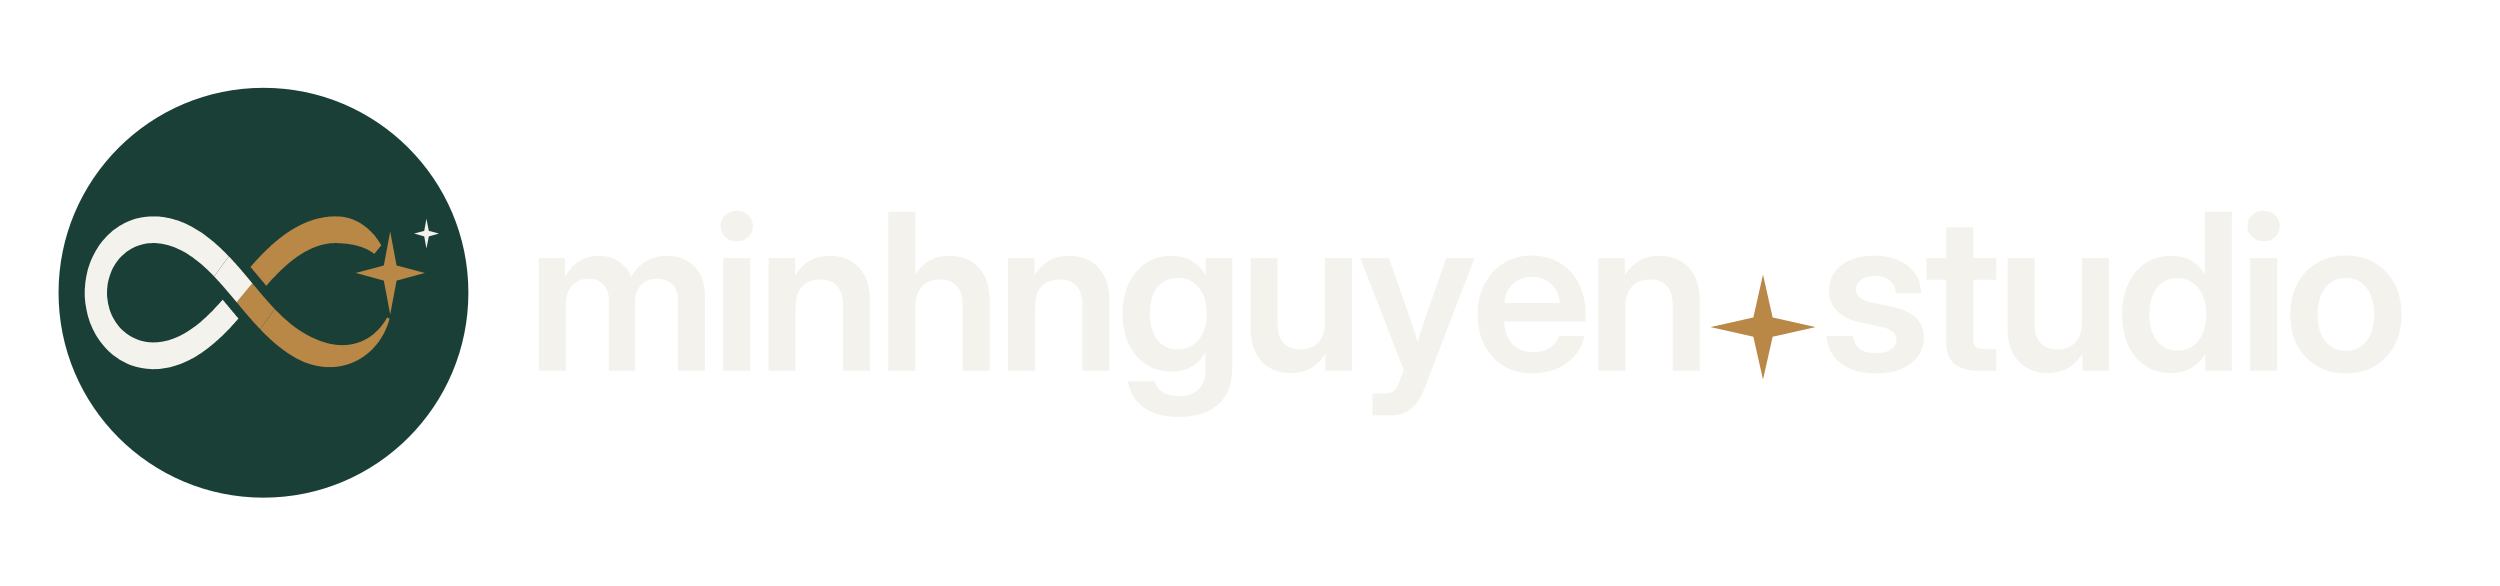
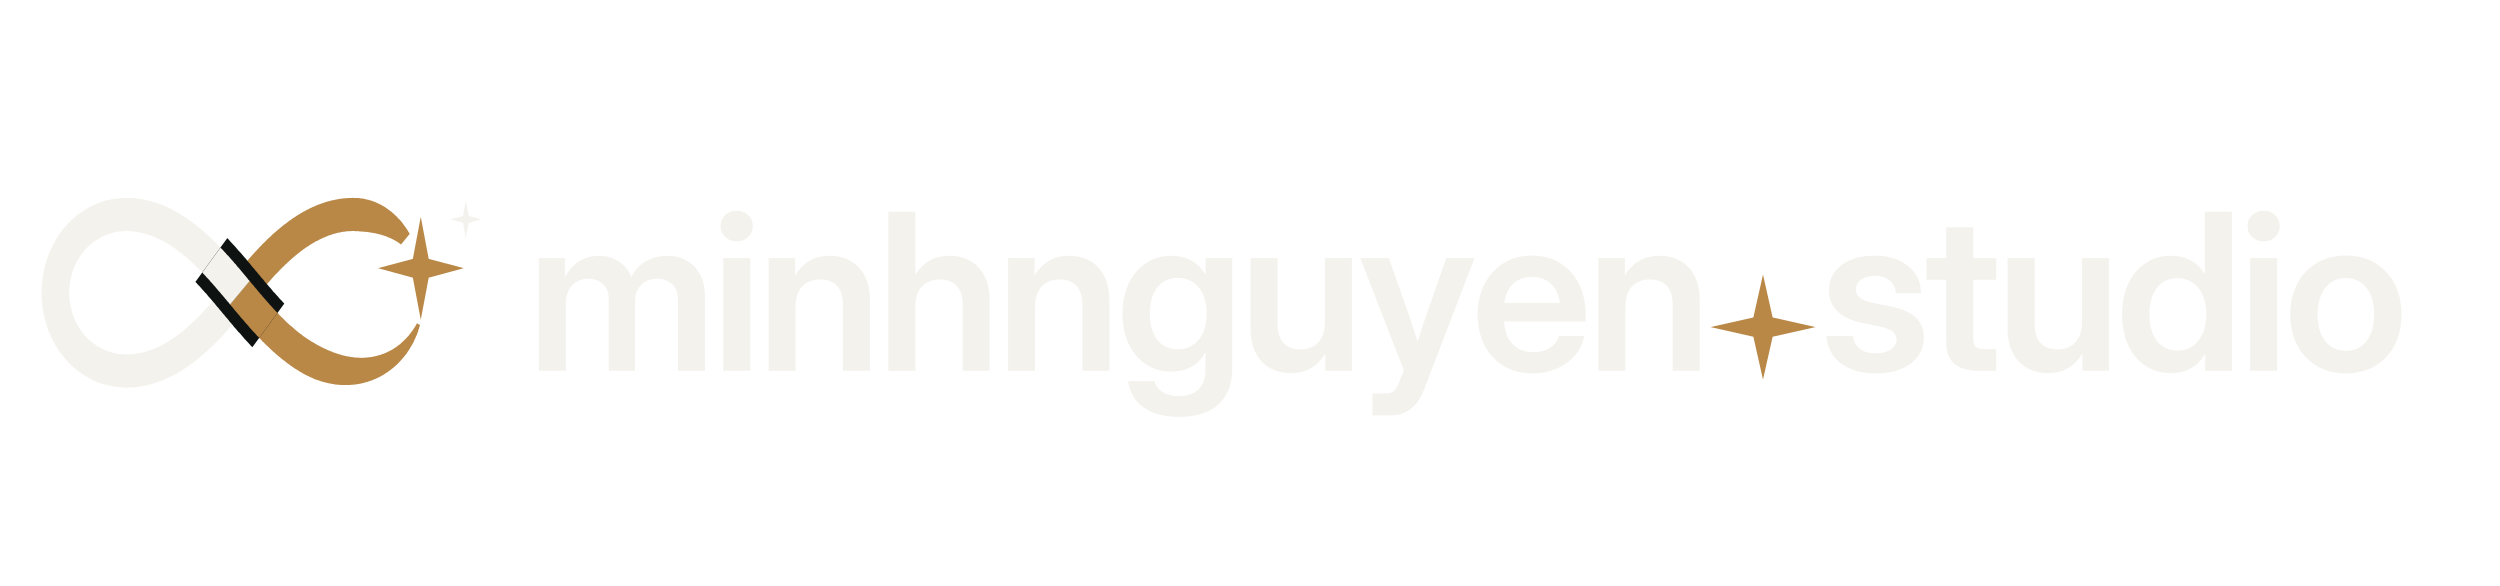
<svg xmlns="http://www.w3.org/2000/svg" viewBox="0 0 1281 300" width="1281" height="300">
  <g transform="translate(30 45) scale(0.2050781)">
-     <circle cx="512.0" cy="512.0" r="512.0" fill="#193f37" />
-     <g transform="translate(464.5 512.0) scale(371.20 445.44)">
+     <g transform="translate(453.0 512.0) scale(460.80 552.96)">
      <path d="M0.96,0.138 L0.957,0.144 L0.953,0.149 L0.949,0.155 L0.944,0.161 L0.94,0.166 L0.936,0.171 L0.931,0.176 L0.927,0.181 L0.922,0.186 L0.918,0.191 L0.913,0.196 L0.908,0.2 L0.903,0.205 L0.898,0.209 L0.893,0.213 L0.888,0.217 L0.883,0.221 L0.878,0.225 L0.873,0.229 L0.868,0.233 L0.862,0.236 L0.857,0.239 L0.852,0.243 L0.846,0.246 L0.841,0.249 L0.835,0.252 L0.83,0.255 L0.824,0.258 L0.818,0.26 L0.813,0.263 L0.807,0.265 L0.801,0.267 L0.796,0.27 L0.79,0.272 L0.784,0.274 L0.779,0.276 L0.773,0.277 L0.767,0.279 L0.762,0.281 L0.756,0.282 L0.75,0.283 L0.745,0.285 L0.739,0.286 L0.733,0.287 L0.727,0.288 L0.722,0.289 L0.716,0.29 L0.71,0.291 L0.705,0.291 L0.699,0.292 L0.693,0.292 L0.688,0.293 L0.682,0.293 L0.677,0.293 L0.671,0.294 L0.665,0.294 L0.66,0.294 L0.654,0.294 L0.649,0.294 L0.643,0.293 L0.638,0.293 L0.632,0.293 L0.627,0.293 L0.622,0.292 L0.616,0.292 L0.611,0.291 L0.606,0.291 L0.6,0.29 L0.595,0.289 L0.59,0.288 L0.584,0.288 L0.579,0.287 L0.574,0.286 L0.569,0.285 L0.564,0.284 L0.558,0.283 L0.553,0.282 L0.548,0.28 L0.543,0.279 L0.538,0.278 L0.533,0.277 L0.528,0.275 L0.523,0.274 L0.518,0.272 L0.513,0.271 L0.508,0.27 L0.503,0.268 L0.499,0.266 L0.494,0.265 L0.489,0.263 L0.484,0.261 L0.479,0.26 L0.474,0.258 L0.47,0.256 L0.465,0.254 L0.46,0.253 L0.456,0.251 L0.451,0.249 L0.446,0.247 L0.442,0.245 L0.437,0.243 L0.432,0.241 L0.428,0.239 L0.423,0.237 L0.419,0.235 L0.414,0.233 L0.41,0.231 L0.405,0.228 L0.401,0.226 L0.396,0.224 L0.392,0.222 L0.387,0.22 L0.383,0.217 L0.379,0.215 L0.374,0.213 L0.37,0.21 L0.365,0.208 L0.361,0.205 L0.357,0.203 L0.353,0.201 L0.348,0.198 L0.344,0.196 L0.34,0.193 L0.336,0.19 L0.332,0.188 L0.327,0.185 L0.323,0.182 L0.319,0.18 L0.315,0.177 L0.311,0.174 L0.307,0.172 L0.303,0.169 L0.299,0.166 L0.295,0.163 L0.291,0.16 L0.287,0.157 L0.283,0.154 L0.279,0.151 L0.275,0.149 L0.271,0.146 L0.267,0.143 L0.263,0.14 L0.259,0.137 L0.255,0.134 L0.251,0.131 L0.248,0.128 L0.244,0.125 L0.24,0.121 L0.236,0.118 L0.232,0.115 L0.229,0.112 L0.225,0.109 L0.221,0.106 L0.217,0.103 L0.214,0.1 L0.21,0.096 L0.206,0.093 L0.202,0.09 L0.199,0.087 L0.195,0.083 L0.191,0.08 L0.188,0.077 L0.184,0.074 L0.18,0.07 L0.177,0.067 L0.173,0.064 L0.17,0.06 L0.166,0.057 L0.162,0.054 L0.159,0.05 L0.155,0.047 L0.151,0.044 L0.148,0.04 L0.144,0.037 L0.141,0.033 L0.137,0.03 L0.134,0.027 L0.13,0.023 L0.127,0.02 L0.123,0.016 L0.119,0.013 L0.116,0.009 L0.112,0.006 L0.109,0.002 L0.105,-0.001 L0.102,-0.005 L0.098,-0.008 L0.095,-0.012 L0.091,-0.015 L0.087,-0.019 L0.084,-0.022 L0.081,-0.026 L0.077,-0.029 L0.073,-0.033 L0.07,-0.036 L0.066,-0.04 L0.063,-0.043 L0.059,-0.047 L0.056,-0.051 L0.052,-0.054 L-0.054,0.052 L-0.051,0.056 L-0.047,0.059 L-0.043,0.063 L-0.04,0.066 L-0.036,0.07 L-0.033,0.073 L-0.029,0.077 L-0.025,0.081 L-0.022,0.084 L-0.018,0.088 L-0.015,0.091 L-0.011,0.095 L-0.007,0.099 L-0.004,0.102 L0,0.106 L0.004,0.109 L0.007,0.113 L0.011,0.117 L0.015,0.12 L0.018,0.124 L0.022,0.128 L0.026,0.131 L0.03,0.135 L0.034,0.138 L0.037,0.142 L0.041,0.145 L0.045,0.149 L0.049,0.153 L0.052,0.156 L0.056,0.16 L0.06,0.164 L0.064,0.167 L0.068,0.171 L0.072,0.174 L0.076,0.178 L0.08,0.181 L0.084,0.185 L0.088,0.189 L0.092,0.192 L0.096,0.196 L0.1,0.199 L0.104,0.203 L0.108,0.206 L0.112,0.21 L0.116,0.213 L0.12,0.217 L0.124,0.221 L0.129,0.224 L0.133,0.228 L0.137,0.231 L0.141,0.235 L0.145,0.238 L0.15,0.241 L0.154,0.245 L0.159,0.248 L0.163,0.252 L0.167,0.255 L0.172,0.259 L0.176,0.262 L0.181,0.266 L0.185,0.269 L0.19,0.272 L0.194,0.276 L0.199,0.279 L0.203,0.282 L0.208,0.286 L0.213,0.289 L0.218,0.292 L0.222,0.295 L0.227,0.299 L0.232,0.302 L0.237,0.305 L0.242,0.308 L0.247,0.311 L0.252,0.315 L0.257,0.318 L0.262,0.321 L0.267,0.324 L0.272,0.327 L0.277,0.33 L0.282,0.333 L0.287,0.336 L0.292,0.339 L0.298,0.342 L0.303,0.345 L0.308,0.347 L0.314,0.35 L0.319,0.353 L0.325,0.356 L0.33,0.359 L0.336,0.361 L0.341,0.364 L0.347,0.367 L0.352,0.369 L0.358,0.372 L0.364,0.374 L0.37,0.376 L0.376,0.379 L0.381,0.381 L0.387,0.383 L0.393,0.385 L0.399,0.388 L0.405,0.39 L0.411,0.392 L0.418,0.394 L0.424,0.395 L0.43,0.397 L0.436,0.399 L0.443,0.401 L0.449,0.402 L0.455,0.404 L0.462,0.405 L0.468,0.406 L0.475,0.408 L0.481,0.409 L0.488,0.41 L0.494,0.411 L0.501,0.412 L0.508,0.413 L0.514,0.414 L0.521,0.415 L0.528,0.415 L0.534,0.416 L0.541,0.416 L0.548,0.417 L0.555,0.417 L0.562,0.417 L0.569,0.417 L0.576,0.417 L0.583,0.417 L0.59,0.417 L0.596,0.417 L0.603,0.416 L0.61,0.416 L0.617,0.415 L0.624,0.415 L0.631,0.414 L0.638,0.413 L0.645,0.412 L0.652,0.411 L0.659,0.41 L0.666,0.408 L0.673,0.407 L0.68,0.405 L0.687,0.404 L0.694,0.402 L0.701,0.4 L0.708,0.398 L0.715,0.396 L0.722,0.394 L0.729,0.391 L0.736,0.389 L0.743,0.386 L0.749,0.384 L0.756,0.381 L0.763,0.378 L0.769,0.375 L0.776,0.372 L0.783,0.368 L0.789,0.365 L0.796,0.361 L0.802,0.358 L0.808,0.354 L0.815,0.35 L0.821,0.346 L0.827,0.342 L0.833,0.338 L0.839,0.334 L0.845,0.329 L0.851,0.325 L0.857,0.32 L0.863,0.315 L0.868,0.31 L0.874,0.305 L0.879,0.3 L0.884,0.295 L0.89,0.29 L0.895,0.284 L0.9,0.279 L0.905,0.274 L0.909,0.268 L0.914,0.262 L0.919,0.256 L0.923,0.25 L0.927,0.244 L0.932,0.238 L0.936,0.232 L0.94,0.226 L0.944,0.219 L0.947,0.213 L0.951,0.206 L0.954,0.2 L0.958,0.193 L0.961,0.187 L0.964,0.18 L0.967,0.173 L0.969,0.166 L0.972,0.16 L0.974,0.153 L0.977,0.146Z" fill="#b98746" />
      <path d="M0.053,-0.053 L0.045,-0.061 L0.037,-0.069 L0.029,-0.077 L0.021,-0.085 L0.013,-0.092 L0.005,-0.101 L-0.003,-0.108 L-0.011,-0.116 L-0.019,-0.124 L-0.027,-0.132 L-0.035,-0.14 L-0.044,-0.148 L-0.052,-0.156 L-0.061,-0.164 L-0.069,-0.172 L-0.078,-0.18 L-0.087,-0.188 L-0.096,-0.196 L-0.104,-0.203 L-0.114,-0.211 L-0.123,-0.219 L-0.132,-0.227 L-0.141,-0.234 L-0.151,-0.242 L-0.16,-0.25 L-0.17,-0.257 L-0.18,-0.265 L-0.19,-0.272 L-0.2,-0.28 L-0.21,-0.287 L-0.221,-0.294 L-0.231,-0.301 L-0.242,-0.308 L-0.253,-0.315 L-0.264,-0.322 L-0.275,-0.329 L-0.286,-0.336 L-0.298,-0.342 L-0.31,-0.348 L-0.322,-0.354 L-0.334,-0.36 L-0.346,-0.366 L-0.358,-0.372 L-0.371,-0.377 L-0.384,-0.383 L-0.397,-0.388 L-0.41,-0.393 L-0.424,-0.397 L-0.438,-0.402 L-0.451,-0.406 L-0.466,-0.409 L-0.48,-0.413 L-0.494,-0.416 L-0.509,-0.419 L-0.524,-0.421 L-0.539,-0.424 L-0.554,-0.425 L-0.569,-0.427 L-0.585,-0.428 L-0.6,-0.428 L-0.616,-0.428 L-0.632,-0.428 L-0.648,-0.427 L-0.664,-0.426 L-0.68,-0.424 L-0.696,-0.422 L-0.712,-0.419 L-0.729,-0.416 L-0.745,-0.412 L-0.761,-0.407 L-0.777,-0.402 L-0.793,-0.396 L-0.809,-0.39 L-0.825,-0.382 L-0.841,-0.375 L-0.856,-0.366 L-0.872,-0.357 L-0.887,-0.348 L-0.901,-0.337 L-0.916,-0.326 L-0.929,-0.315 L-0.943,-0.302 L-0.956,-0.29 L-0.969,-0.276 L-0.981,-0.262 L-0.992,-0.247 L-1.003,-0.232 L-1.013,-0.216 L-1.023,-0.2 L-1.032,-0.183 L-1.04,-0.166 L-1.047,-0.149 L-1.054,-0.131 L-1.059,-0.113 L-1.064,-0.094 L-1.068,-0.075 L-1.071,-0.056 L-1.073,-0.037 L-1.075,-0.018 L-1.075,0.001 L-1.075,0.021 L-1.073,0.04 L-1.071,0.059 L-1.067,0.078 L-1.063,0.097 L-1.058,0.115 L-1.053,0.133 L-1.046,0.151 L-1.039,0.169 L-1.03,0.186 L-1.022,0.202 L-1.012,0.218 L-1.002,0.234 L-0.991,0.249 L-0.979,0.264 L-0.967,0.278 L-0.954,0.291 L-0.941,0.304 L-0.928,0.316 L-0.914,0.328 L-0.899,0.339 L-0.885,0.349 L-0.87,0.358 L-0.854,0.367 L-0.839,0.376 L-0.823,0.383 L-0.807,0.39 L-0.791,0.397 L-0.775,0.403 L-0.759,0.408 L-0.743,0.412 L-0.727,0.416 L-0.71,0.419 L-0.694,0.422 L-0.678,0.424 L-0.662,0.426 L-0.646,0.427 L-0.63,0.428 L-0.614,0.429 L-0.598,0.428 L-0.583,0.428 L-0.567,0.427 L-0.552,0.425 L-0.537,0.423 L-0.522,0.421 L-0.507,0.419 L-0.492,0.416 L-0.478,0.412 L-0.464,0.409 L-0.45,0.405 L-0.436,0.401 L-0.422,0.397 L-0.409,0.392 L-0.396,0.387 L-0.382,0.382 L-0.37,0.377 L-0.357,0.371 L-0.344,0.366 L-0.332,0.36 L-0.32,0.354 L-0.308,0.347 L-0.296,0.341 L-0.285,0.335 L-0.274,0.328 L-0.262,0.321 L-0.251,0.314 L-0.24,0.307 L-0.23,0.3 L-0.219,0.293 L-0.209,0.286 L-0.199,0.279 L-0.189,0.271 L-0.178,0.264 L-0.169,0.256 L-0.159,0.249 L-0.149,0.241 L-0.14,0.234 L-0.131,0.226 L-0.121,0.218 L-0.112,0.21 L-0.103,0.203 L-0.094,0.195 L-0.086,0.187 L-0.077,0.179 L-0.068,0.171 L-0.06,0.163 L-0.051,0.155 L-0.043,0.147 L-0.034,0.139 L-0.026,0.131 L-0.018,0.123 L-0.01,0.115 L-0.002,0.107 L0.006,0.1 L0.014,0.091 L0.022,0.084 L0.03,0.076 L0.038,0.068 L0.046,0.06 L0.054,0.052 L-0.052,-0.054 L-0.06,-0.046 L-0.068,-0.038 L-0.075,-0.03 L-0.083,-0.023 L-0.091,-0.015 L-0.099,-0.007 L-0.107,0 L-0.115,0.008 L-0.122,0.016 L-0.13,0.023 L-0.138,0.031 L-0.146,0.038 L-0.154,0.046 L-0.162,0.053 L-0.17,0.061 L-0.178,0.068 L-0.186,0.075 L-0.194,0.082 L-0.202,0.089 L-0.21,0.097 L-0.218,0.104 L-0.227,0.111 L-0.235,0.117 L-0.243,0.124 L-0.252,0.131 L-0.26,0.138 L-0.269,0.144 L-0.278,0.151 L-0.286,0.157 L-0.295,0.164 L-0.304,0.17 L-0.313,0.176 L-0.322,0.182 L-0.331,0.188 L-0.341,0.193 L-0.35,0.199 L-0.359,0.204 L-0.369,0.21 L-0.379,0.215 L-0.388,0.22 L-0.398,0.225 L-0.408,0.23 L-0.418,0.234 L-0.428,0.239 L-0.438,0.243 L-0.449,0.247 L-0.459,0.251 L-0.469,0.254 L-0.48,0.258 L-0.491,0.261 L-0.502,0.264 L-0.512,0.267 L-0.523,0.269 L-0.534,0.271 L-0.545,0.273 L-0.557,0.275 L-0.568,0.276 L-0.579,0.277 L-0.591,0.278 L-0.602,0.278 L-0.614,0.279 L-0.625,0.278 L-0.636,0.278 L-0.648,0.277 L-0.659,0.276 L-0.671,0.274 L-0.682,0.272 L-0.694,0.27 L-0.705,0.267 L-0.716,0.264 L-0.727,0.26 L-0.738,0.256 L-0.749,0.252 L-0.76,0.247 L-0.771,0.242 L-0.781,0.236 L-0.791,0.231 L-0.801,0.224 L-0.811,0.217 L-0.821,0.21 L-0.83,0.203 L-0.839,0.195 L-0.848,0.186 L-0.856,0.177 L-0.864,0.168 L-0.871,0.159 L-0.878,0.149 L-0.885,0.139 L-0.891,0.129 L-0.897,0.118 L-0.902,0.107 L-0.907,0.096 L-0.911,0.084 L-0.914,0.073 L-0.918,0.061 L-0.92,0.049 L-0.922,0.037 L-0.924,0.025 L-0.925,0.013 L-0.925,0.001 L-0.925,-0.011 L-0.924,-0.024 L-0.922,-0.036 L-0.921,-0.048 L-0.918,-0.06 L-0.915,-0.071 L-0.911,-0.083 L-0.907,-0.094 L-0.902,-0.106 L-0.897,-0.117 L-0.892,-0.127 L-0.886,-0.138 L-0.879,-0.148 L-0.872,-0.158 L-0.865,-0.167 L-0.857,-0.176 L-0.849,-0.185 L-0.84,-0.194 L-0.831,-0.202 L-0.822,-0.209 L-0.812,-0.216 L-0.803,-0.223 L-0.793,-0.23 L-0.782,-0.236 L-0.772,-0.241 L-0.761,-0.247 L-0.751,-0.251 L-0.74,-0.256 L-0.729,-0.26 L-0.718,-0.263 L-0.706,-0.267 L-0.695,-0.269 L-0.684,-0.272 L-0.672,-0.274 L-0.661,-0.276 L-0.649,-0.277 L-0.638,-0.278 L-0.626,-0.278 L-0.615,-0.279 L-0.604,-0.279 L-0.592,-0.278 L-0.581,-0.277 L-0.569,-0.276 L-0.558,-0.275 L-0.547,-0.273 L-0.536,-0.271 L-0.525,-0.269 L-0.514,-0.267 L-0.503,-0.264 L-0.492,-0.261 L-0.481,-0.258 L-0.471,-0.255 L-0.46,-0.251 L-0.45,-0.247 L-0.44,-0.243 L-0.429,-0.239 L-0.419,-0.235 L-0.409,-0.23 L-0.399,-0.226 L-0.39,-0.221 L-0.38,-0.216 L-0.37,-0.21 L-0.361,-0.205 L-0.351,-0.2 L-0.342,-0.194 L-0.333,-0.188 L-0.323,-0.182 L-0.314,-0.176 L-0.305,-0.17 L-0.296,-0.164 L-0.287,-0.158 L-0.279,-0.152 L-0.27,-0.145 L-0.262,-0.139 L-0.253,-0.132 L-0.244,-0.125 L-0.236,-0.118 L-0.228,-0.112 L-0.22,-0.105 L-0.211,-0.098 L-0.203,-0.09 L-0.195,-0.083 L-0.187,-0.076 L-0.179,-0.069 L-0.171,-0.061 L-0.163,-0.054 L-0.155,-0.047 L-0.147,-0.039 L-0.139,-0.032 L-0.131,-0.024 L-0.123,-0.017 L-0.116,-0.009 L-0.108,-0.001 L-0.1,0.006 L-0.092,0.014 L-0.084,0.022 L-0.076,0.03 L-0.069,0.037 L-0.061,0.045 L-0.053,0.053Z" fill="#f4f2ed" />
      <path d="M0.053,0.053 L0.056,0.05 L0.059,0.047 L0.063,0.043 L0.066,0.04 L0.069,0.037 L0.072,0.034 L0.076,0.03 L0.079,0.027 L0.082,0.024 L0.085,0.021 L0.089,0.018 L0.092,0.014 L0.095,0.011 L0.098,0.008 L0.102,0.005 L0.105,0.002 L0.108,-0.002 L0.111,-0.005 L0.114,-0.008 L0.118,-0.011 L0.121,-0.014 L0.124,-0.017 L0.127,-0.02 L0.131,-0.024 L0.134,-0.027 L0.137,-0.03 L0.14,-0.033 L0.143,-0.036 L0.147,-0.039 L0.15,-0.042 L0.153,-0.045 L0.157,-0.048 L0.16,-0.051 L0.163,-0.054 L0.166,-0.058 L0.17,-0.06 L0.173,-0.064 L0.176,-0.067 L0.18,-0.07 L0.183,-0.073 L0.186,-0.076 L0.19,-0.079 L0.193,-0.082 L0.196,-0.085 L0.2,-0.087 L0.203,-0.09 L0.206,-0.093 L0.21,-0.096 L0.213,-0.099 L0.216,-0.102 L0.22,-0.105 L0.223,-0.108 L0.227,-0.111 L0.23,-0.114 L0.234,-0.116 L0.237,-0.119 L0.241,-0.122 L0.244,-0.125 L0.247,-0.128 L0.251,-0.13 L0.255,-0.133 L0.258,-0.136 L0.262,-0.139 L0.265,-0.141 L0.269,-0.144 L0.272,-0.147 L0.276,-0.149 L0.279,-0.152 L0.283,-0.155 L0.287,-0.157 L0.29,-0.16 L0.294,-0.163 L0.298,-0.165 L0.301,-0.168 L0.305,-0.17 L0.309,-0.173 L0.312,-0.175 L0.316,-0.178 L0.32,-0.18 L0.324,-0.183 L0.327,-0.185 L0.331,-0.188 L0.335,-0.19 L0.339,-0.192 L0.343,-0.195 L0.346,-0.197 L0.35,-0.199 L0.354,-0.202 L0.358,-0.204 L0.362,-0.206 L0.366,-0.208 L0.37,-0.21 L0.374,-0.212 L0.378,-0.215 L0.382,-0.217 L0.386,-0.219 L0.39,-0.221 L0.394,-0.223 L0.398,-0.225 L0.402,-0.227 L0.406,-0.229 L0.41,-0.231 L0.414,-0.233 L0.419,-0.234 L0.423,-0.236 L0.427,-0.238 L0.431,-0.24 L0.435,-0.242 L0.44,-0.243 L0.444,-0.245 L0.448,-0.247 L0.452,-0.248 L0.457,-0.25 L0.461,-0.251 L0.465,-0.253 L0.47,-0.254 L0.474,-0.256 L0.478,-0.257 L0.483,-0.259 L0.487,-0.26 L0.492,-0.261 L0.496,-0.262 L0.501,-0.264 L0.505,-0.265 L0.509,-0.266 L0.514,-0.267 L0.518,-0.268 L0.523,-0.269 L0.528,-0.27 L0.532,-0.271 L0.537,-0.272 L0.541,-0.272 L0.546,-0.273 L0.55,-0.274 L0.555,-0.275 L0.56,-0.275 L0.564,-0.276 L0.569,-0.276 L0.574,-0.277 L0.578,-0.277 L0.583,-0.278 L0.588,-0.278 L0.593,-0.278 L0.597,-0.278 L0.602,-0.278 L0.607,-0.279 L0.611,-0.279 L0.616,-0.279 L0.621,-0.279 L0.625,-0.278 L0.63,-0.278 L0.635,-0.278 L0.64,-0.278 L0.644,-0.278 L0.649,-0.277 L0.654,-0.277 L0.659,-0.277 L0.664,-0.276 L0.668,-0.276 L0.673,-0.276 L0.678,-0.275 L0.683,-0.275 L0.688,-0.275 L0.693,-0.274 L0.697,-0.274 L0.702,-0.273 L0.707,-0.272 L0.712,-0.272 L0.717,-0.271 L0.722,-0.27 L0.727,-0.27 L0.732,-0.269 L0.737,-0.268 L0.742,-0.267 L0.747,-0.266 L0.752,-0.265 L0.757,-0.264 L0.762,-0.263 L0.767,-0.262 L0.772,-0.26 L0.777,-0.259 L0.782,-0.258 L0.787,-0.256 L0.793,-0.255 L0.798,-0.253 L0.803,-0.251 L0.808,-0.249 L0.813,-0.248 L0.818,-0.246 L0.823,-0.244 L0.829,-0.242 L0.834,-0.239 L0.839,-0.237 L0.844,-0.235 L0.849,-0.232 L0.854,-0.23 L0.859,-0.227 L0.864,-0.224 L0.869,-0.221 L0.874,-0.218 L0.921,-0.266 L0.917,-0.272 L0.913,-0.277 L0.909,-0.283 L0.905,-0.288 L0.9,-0.294 L0.896,-0.299 L0.891,-0.304 L0.886,-0.31 L0.882,-0.315 L0.877,-0.32 L0.872,-0.325 L0.867,-0.33 L0.861,-0.334 L0.856,-0.339 L0.851,-0.344 L0.845,-0.348 L0.84,-0.352 L0.834,-0.357 L0.828,-0.361 L0.823,-0.365 L0.817,-0.369 L0.811,-0.372 L0.805,-0.376 L0.799,-0.38 L0.793,-0.383 L0.787,-0.387 L0.781,-0.39 L0.774,-0.393 L0.768,-0.396 L0.762,-0.399 L0.755,-0.401 L0.749,-0.404 L0.743,-0.406 L0.736,-0.409 L0.73,-0.411 L0.723,-0.413 L0.716,-0.415 L0.71,-0.417 L0.703,-0.418 L0.697,-0.42 L0.69,-0.421 L0.683,-0.422 L0.677,-0.424 L0.67,-0.425 L0.664,-0.426 L0.657,-0.426 L0.65,-0.427 L0.644,-0.428 L0.637,-0.428 L0.631,-0.428 L0.624,-0.428 L0.618,-0.428 L0.611,-0.429 L0.604,-0.428 L0.598,-0.428 L0.592,-0.428 L0.585,-0.428 L0.579,-0.427 L0.572,-0.427 L0.566,-0.427 L0.56,-0.426 L0.553,-0.425 L0.547,-0.425 L0.541,-0.424 L0.535,-0.423 L0.528,-0.422 L0.522,-0.421 L0.516,-0.42 L0.51,-0.419 L0.504,-0.418 L0.498,-0.417 L0.492,-0.416 L0.486,-0.414 L0.48,-0.413 L0.474,-0.412 L0.468,-0.41 L0.462,-0.409 L0.457,-0.407 L0.451,-0.405 L0.445,-0.404 L0.439,-0.402 L0.434,-0.4 L0.428,-0.399 L0.422,-0.397 L0.417,-0.395 L0.411,-0.393 L0.406,-0.391 L0.4,-0.389 L0.395,-0.387 L0.39,-0.385 L0.384,-0.383 L0.379,-0.381 L0.373,-0.378 L0.368,-0.376 L0.363,-0.374 L0.358,-0.372 L0.352,-0.369 L0.347,-0.367 L0.342,-0.365 L0.337,-0.362 L0.332,-0.36 L0.327,-0.357 L0.322,-0.355 L0.317,-0.352 L0.312,-0.35 L0.307,-0.347 L0.302,-0.344 L0.298,-0.342 L0.293,-0.339 L0.288,-0.337 L0.283,-0.334 L0.279,-0.331 L0.274,-0.328 L0.269,-0.326 L0.265,-0.323 L0.26,-0.32 L0.256,-0.317 L0.251,-0.314 L0.247,-0.311 L0.242,-0.309 L0.238,-0.306 L0.233,-0.303 L0.229,-0.3 L0.225,-0.297 L0.22,-0.294 L0.216,-0.291 L0.212,-0.288 L0.207,-0.285 L0.203,-0.282 L0.199,-0.279 L0.195,-0.276 L0.191,-0.273 L0.186,-0.27 L0.182,-0.267 L0.178,-0.264 L0.174,-0.261 L0.17,-0.257 L0.166,-0.254 L0.162,-0.251 L0.158,-0.248 L0.154,-0.245 L0.15,-0.242 L0.146,-0.239 L0.142,-0.235 L0.138,-0.232 L0.135,-0.229 L0.131,-0.226 L0.127,-0.223 L0.123,-0.22 L0.119,-0.216 L0.116,-0.213 L0.112,-0.21 L0.108,-0.207 L0.104,-0.203 L0.101,-0.2 L0.097,-0.197 L0.093,-0.194 L0.09,-0.19 L0.086,-0.187 L0.082,-0.184 L0.079,-0.181 L0.075,-0.177 L0.072,-0.174 L0.068,-0.171 L0.065,-0.168 L0.061,-0.164 L0.058,-0.161 L0.054,-0.158 L0.051,-0.154 L0.047,-0.151 L0.044,-0.148 L0.04,-0.145 L0.037,-0.141 L0.033,-0.138 L0.03,-0.135 L0.026,-0.132 L0.023,-0.128 L0.02,-0.125 L0.016,-0.122 L0.013,-0.118 L0.009,-0.115 L0.006,-0.112 L0.003,-0.109 L-0.001,-0.105 L-0.004,-0.102 L-0.007,-0.099 L-0.011,-0.095 L-0.014,-0.092 L-0.017,-0.089 L-0.02,-0.086 L-0.024,-0.082 L-0.027,-0.079 L-0.03,-0.076 L-0.034,-0.073 L-0.037,-0.069 L-0.04,-0.066 L-0.043,-0.063 L-0.046,-0.059 L-0.05,-0.056 L-0.053,-0.053Z" fill="#b98746" />
-       <path d="M0.241,0.049 L0.233,0.042 L0.226,0.035 L0.218,0.029 L0.211,0.022 L0.204,0.015 L0.196,0.008 L0.189,0.001 L0.181,-0.005 L0.174,-0.013 L0.167,-0.02 L0.159,-0.027 L0.152,-0.034 L0.145,-0.041 L0.137,-0.048 L0.13,-0.056 L0.123,-0.063 L0.115,-0.07 L0.108,-0.078 L0.1,-0.085 L0.093,-0.093 L0.085,-0.1 L0.078,-0.108 L0.07,-0.115 L0.062,-0.123 L0.055,-0.131 L0.047,-0.138 L0.039,-0.146 L0.032,-0.154 L0.024,-0.161 L0.016,-0.169 L0.008,-0.177 L-0.001,-0.185 L-0.009,-0.192 L-0.017,-0.2 L-0.025,-0.208 L-0.034,-0.216 L-0.042,-0.223 L-0.051,-0.231 L-0.059,-0.239 L-0.068,-0.247 L-0.241,-0.049 L-0.233,-0.042 L-0.226,-0.035 L-0.218,-0.029 L-0.211,-0.022 L-0.204,-0.015 L-0.196,-0.008 L-0.189,-0.001 L-0.181,0.005 L-0.174,0.013 L-0.167,0.02 L-0.159,0.027 L-0.152,0.034 L-0.145,0.041 L-0.137,0.048 L-0.13,0.056 L-0.123,0.063 L-0.115,0.07 L-0.108,0.078 L-0.1,0.085 L-0.093,0.093 L-0.085,0.1 L-0.078,0.108 L-0.07,0.115 L-0.062,0.123 L-0.055,0.131 L-0.047,0.138 L-0.039,0.146 L-0.032,0.154 L-0.024,0.161 L-0.016,0.169 L-0.008,0.177 L0.001,0.184 L0.009,0.192 L0.017,0.2 L0.025,0.208 L0.034,0.216 L0.042,0.223 L0.051,0.231 L0.059,0.239 L0.068,0.246Z" fill="#193f37" />
+       <path d="M0.241,0.049 L0.233,0.042 L0.226,0.035 L0.218,0.029 L0.211,0.022 L0.204,0.015 L0.196,0.008 L0.189,0.001 L0.181,-0.005 L0.174,-0.013 L0.167,-0.02 L0.159,-0.027 L0.152,-0.034 L0.145,-0.041 L0.137,-0.048 L0.13,-0.056 L0.123,-0.063 L0.115,-0.07 L0.108,-0.078 L0.1,-0.085 L0.093,-0.093 L0.085,-0.1 L0.078,-0.108 L0.07,-0.115 L0.062,-0.123 L0.055,-0.131 L0.047,-0.138 L0.039,-0.146 L0.032,-0.154 L0.024,-0.161 L0.016,-0.169 L0.008,-0.177 L-0.001,-0.185 L-0.009,-0.192 L-0.017,-0.2 L-0.025,-0.208 L-0.034,-0.216 L-0.042,-0.223 L-0.051,-0.231 L-0.059,-0.239 L-0.068,-0.247 L-0.241,-0.049 L-0.233,-0.042 L-0.226,-0.035 L-0.218,-0.029 L-0.211,-0.022 L-0.204,-0.015 L-0.196,-0.008 L-0.189,-0.001 L-0.181,0.005 L-0.174,0.013 L-0.167,0.02 L-0.159,0.027 L-0.152,0.034 L-0.145,0.041 L-0.137,0.048 L-0.13,0.056 L-0.123,0.063 L-0.115,0.07 L-0.108,0.078 L-0.1,0.085 L-0.093,0.093 L-0.085,0.1 L-0.078,0.108 L-0.07,0.115 L-0.062,0.123 L-0.055,0.131 L-0.047,0.138 L-0.039,0.146 L-0.032,0.154 L-0.024,0.161 L-0.016,0.169 L-0.008,0.177 L0.001,0.184 L0.009,0.192 L0.017,0.2 L0.025,0.208 L0.034,0.216 L0.042,0.223 L0.051,0.231 L0.059,0.239 L0.068,0.246Z" fill="#0e1312" />
      <path d="M0.204,0.091 L0.2,0.088 L0.196,0.084 L0.192,0.081 L0.188,0.077 L0.184,0.074 L0.18,0.07 L0.177,0.067 L0.173,0.063 L0.169,0.06 L0.165,0.056 L0.161,0.053 L0.158,0.049 L0.154,0.046 L0.15,0.042 L0.146,0.038 L0.142,0.035 L0.139,0.031 L0.135,0.028 L0.131,0.024 L0.127,0.02 L0.123,0.017 L0.12,0.013 L0.116,0.009 L0.112,0.006 L0.108,0.002 L0.105,-0.002 L0.101,-0.005 L0.097,-0.009 L0.093,-0.013 L0.09,-0.017 L0.086,-0.02 L0.082,-0.024 L0.078,-0.028 L0.075,-0.032 L0.071,-0.035 L0.067,-0.039 L0.063,-0.043 L0.06,-0.046 L0.056,-0.05 L0.052,-0.054 L-0.054,0.052 L-0.05,0.056 L-0.046,0.06 L-0.043,0.063 L-0.039,0.067 L-0.035,0.071 L-0.031,0.075 L-0.028,0.079 L-0.024,0.082 L-0.02,0.086 L-0.016,0.09 L-0.012,0.094 L-0.008,0.098 L-0.004,0.101 L-0.001,0.105 L0.003,0.109 L0.007,0.113 L0.011,0.117 L0.015,0.12 L0.019,0.124 L0.023,0.128 L0.027,0.132 L0.031,0.136 L0.035,0.14 L0.039,0.143 L0.043,0.147 L0.047,0.151 L0.051,0.155 L0.055,0.159 L0.059,0.163 L0.063,0.166 L0.067,0.17 L0.071,0.174 L0.076,0.178 L0.08,0.181 L0.084,0.185 L0.088,0.189 L0.092,0.193 L0.097,0.197 L0.101,0.2 L0.105,0.204Z" fill="#b98746" />
      <path d="M0.053,-0.053 L0.049,-0.057 L0.045,-0.06 L0.042,-0.064 L0.038,-0.068 L0.034,-0.072 L0.03,-0.076 L0.027,-0.079 L0.023,-0.083 L0.019,-0.087 L0.015,-0.091 L0.011,-0.095 L0.008,-0.098 L0.004,-0.102 L-0,-0.106 L-0.004,-0.11 L-0.008,-0.114 L-0.012,-0.117 L-0.016,-0.121 L-0.019,-0.125 L-0.023,-0.129 L-0.027,-0.132 L-0.031,-0.136 L-0.035,-0.14 L-0.039,-0.144 L-0.043,-0.148 L-0.047,-0.151 L-0.051,-0.155 L-0.055,-0.159 L-0.059,-0.163 L-0.063,-0.167 L-0.068,-0.17 L-0.072,-0.174 L-0.076,-0.178 L-0.08,-0.182 L-0.084,-0.185 L-0.088,-0.189 L-0.092,-0.193 L-0.097,-0.197 L-0.101,-0.2 L-0.105,-0.204 L-0.204,-0.091 L-0.2,-0.088 L-0.196,-0.084 L-0.192,-0.081 L-0.188,-0.077 L-0.184,-0.074 L-0.181,-0.07 L-0.177,-0.067 L-0.173,-0.064 L-0.169,-0.06 L-0.165,-0.057 L-0.162,-0.053 L-0.158,-0.049 L-0.154,-0.046 L-0.15,-0.042 L-0.146,-0.039 L-0.143,-0.035 L-0.139,-0.032 L-0.135,-0.028 L-0.131,-0.024 L-0.128,-0.021 L-0.124,-0.017 L-0.12,-0.013 L-0.117,-0.01 L-0.113,-0.006 L-0.109,-0.003 L-0.105,0.001 L-0.102,0.005 L-0.098,0.008 L-0.094,0.012 L-0.09,0.016 L-0.087,0.019 L-0.083,0.023 L-0.079,0.027 L-0.075,0.031 L-0.072,0.034 L-0.068,0.038 L-0.064,0.042 L-0.06,0.045 L-0.057,0.049 L-0.053,0.053Z" fill="#f4f2ed" />
      <path d="M0.981,-0.343 L1.024,-0.153 L1.214,-0.111 L1.024,-0.068 L0.981,0.122 L0.938,-0.068 L0.749,-0.111 L0.938,-0.153Z" fill="#b98746" />
      <path d="M1.225,-0.415 L1.241,-0.347 L1.309,-0.332 L1.241,-0.316 L1.225,-0.248 L1.21,-0.316 L1.142,-0.332 L1.21,-0.347Z" fill="#f4f2ed" />
    </g>
  </g>
  <path transform="translate(270 190)" d="M6.103 0.0V-57.75H19.473V-45.15H18.443Q20.02 -49.755 22.791 -52.813Q25.563 -55.871 29.196 -57.397Q32.83 -58.922 36.846 -58.922Q43.509 -58.922 48.338 -55.097Q53.167 -51.271 54.237 -45.15H52.46Q53.6 -49.276 56.359 -52.369Q59.117 -55.462 63.106 -57.192Q67.095 -58.922 71.853 -58.922Q77.322 -58.922 81.707 -56.547Q86.092 -54.171 88.644 -49.543Q91.197 -44.914 91.197 -38.119V0.0H77.372V-36.151Q77.372 -41.852 74.234 -44.527Q71.096 -47.202 66.679 -47.202Q63.205 -47.202 60.673 -45.707Q58.14 -44.212 56.753 -41.568Q55.365 -38.925 55.365 -35.451V0.0H41.934V-36.781Q41.934 -41.523 38.993 -44.363Q36.052 -47.202 31.451 -47.202Q28.356 -47.202 25.727 -45.743Q23.098 -44.284 21.513 -41.446Q19.928 -38.608 19.928 -34.471V0.0Z M100.592 0.0V-57.75H114.417V0.0ZM107.485 -66.338Q103.954 -66.338 101.593 -68.599Q99.232 -70.859 99.232 -74.194Q99.232 -77.532 101.593 -79.775Q103.954 -82.018 107.459 -82.018Q111.01 -82.018 113.374 -79.777Q115.738 -77.536 115.738 -74.168Q115.738 -70.844 113.371 -68.591Q111.003 -66.338 107.485 -66.338Z M137.648 -32.655V0.0H123.823V-57.75H137.41V-43.061H134.706Q137.491 -50.783 142.559 -54.853Q147.628 -58.922 155.153 -58.922Q161.221 -58.922 165.856 -56.301Q170.491 -53.679 173.116 -48.593Q175.741 -43.507 175.741 -36.072V0.0H161.917V-33.88Q161.917 -40.25 158.876 -43.529Q155.835 -46.808 150.272 -46.808Q146.652 -46.808 143.797 -45.33Q140.943 -43.851 139.295 -40.726Q137.648 -37.601 137.648 -32.655Z M198.997 -32.655V0.0H185.172V-81.484H198.997V-43.061H196.055Q198.839 -50.783 203.908 -54.853Q208.976 -58.922 216.501 -58.922Q222.569 -58.922 227.205 -56.301Q231.84 -53.679 234.465 -48.593Q237.09 -43.507 237.09 -36.072V0.0H223.265V-33.88Q223.265 -40.25 220.224 -43.529Q217.184 -46.808 211.621 -46.808Q208.001 -46.808 205.146 -45.33Q202.291 -43.851 200.644 -40.726Q198.997 -37.601 198.997 -32.655Z M260.345 -32.655V0.0H246.52V-57.75H260.107V-43.061H257.403Q260.188 -50.783 265.256 -54.853Q270.325 -58.922 277.85 -58.922Q283.918 -58.922 288.553 -56.301Q293.188 -53.679 295.813 -48.593Q298.438 -43.507 298.438 -36.072V0.0H284.613V-33.88Q284.613 -40.25 281.573 -43.529Q278.532 -46.808 272.969 -46.808Q269.349 -46.808 266.494 -45.33Q263.64 -43.851 261.992 -40.726Q260.345 -37.601 260.345 -32.655Z M334.088 23.625Q326.458 23.625 320.911 21.403Q315.363 19.18 312.094 15.073Q308.825 10.966 308.035 5.338H321.567Q322.23 7.825 323.963 9.521Q325.697 11.218 328.279 12.099Q330.861 12.981 334.088 12.981Q340.552 12.981 344.124 9.483Q347.697 5.985 347.697 -0.63V-9.439H347.642Q345.804 -6.083 343.173 -3.896Q340.541 -1.708 337.274 -0.662Q334.007 0.385 330.199 0.385Q322.687 0.385 317.046 -3.386Q311.406 -7.157 308.299 -13.823Q305.191 -20.488 305.191 -29.151Q305.191 -37.927 308.328 -44.641Q311.465 -51.356 317.096 -55.139Q322.726 -58.922 330.12 -58.922Q333.893 -58.922 337.164 -57.874Q340.434 -56.825 343.128 -54.661Q345.822 -52.498 347.692 -49.179H347.747V-57.75H361.392V-1.496Q361.392 7.448 357.835 12.978Q354.279 18.508 348.098 21.067Q341.917 23.625 334.088 23.625ZM333.452 -10.994Q337.964 -10.994 341.311 -13.26Q344.658 -15.527 346.496 -19.656Q348.333 -23.785 348.333 -29.308Q348.333 -34.867 346.496 -38.986Q344.658 -43.105 341.311 -45.361Q337.964 -47.618 333.452 -47.618Q329.203 -47.618 325.978 -45.501Q322.752 -43.385 320.959 -39.301Q319.165 -35.217 319.165 -29.308Q319.165 -23.435 320.959 -19.341Q322.752 -15.247 325.978 -13.12Q329.203 -10.994 333.452 -10.994Z M391.392 1.172Q385.379 1.172 380.716 -1.449Q376.053 -4.071 373.428 -9.174Q370.803 -14.278 370.803 -21.678V-57.75H384.628V-23.87Q384.628 -17.52 387.696 -14.231Q390.764 -10.942 396.272 -10.942Q399.892 -10.942 402.747 -12.42Q405.602 -13.899 407.249 -17.042Q408.896 -20.184 408.896 -25.095V-57.75H422.721V0.0H409.135V-14.689H411.838Q409.054 -7.002 403.995 -2.915Q398.937 1.172 391.392 1.172Z M433.239 22.859V11.624H440.029Q441.912 11.624 443.189 10.975Q444.465 10.325 445.417 8.922Q446.368 7.519 447.18 5.25L449.308 -0.315L427.02 -57.75H441.65L452.248 -27.65Q453.893 -22.883 455.399 -18.087Q456.905 -13.291 458.331 -8.505H454.492Q455.879 -13.291 457.393 -18.097Q458.907 -22.903 460.537 -27.65L471.093 -57.75H485.54L459.714 9.498Q457.986 14.011 455.516 16.974Q453.046 19.937 449.748 21.398Q446.449 22.859 442.234 22.859Q440.024 22.859 437.736 22.859Q435.448 22.859 433.239 22.859Z M515.353 1.312Q506.699 1.312 500.367 -2.56Q494.034 -6.433 490.596 -13.252Q487.158 -20.07 487.158 -28.805Q487.158 -37.629 490.691 -44.455Q494.224 -51.282 500.455 -55.172Q506.686 -59.062 514.776 -59.062Q521.027 -59.062 526.113 -56.885Q531.199 -54.707 534.861 -50.69Q538.523 -46.672 540.493 -41.171Q542.463 -35.669 542.463 -29.022V-25.27H492.632V-34.79H535.555L529.377 -32.237Q529.377 -37.12 527.616 -40.68Q525.855 -44.24 522.638 -46.176Q519.42 -48.112 514.992 -48.112Q510.619 -48.112 507.409 -46.176Q504.199 -44.24 502.438 -40.68Q500.677 -37.12 500.677 -32.237V-26.233Q500.677 -21.276 502.433 -17.509Q504.188 -13.742 507.545 -11.646Q510.901 -9.551 515.668 -9.551Q519.14 -9.551 521.814 -10.59Q524.488 -11.629 526.273 -13.502Q528.058 -15.376 528.835 -17.852H541.754Q540.68 -12.191 536.979 -7.879Q533.277 -3.568 527.696 -1.128Q522.115 1.312 515.353 1.312Z M562.822 -32.655V0.0H548.997V-57.75H562.583V-43.061H559.88Q562.664 -50.783 567.733 -54.853Q572.801 -58.922 580.326 -58.922Q586.394 -58.922 591.03 -56.301Q595.665 -53.679 598.29 -48.593Q600.915 -43.507 600.915 -36.072V0.0H587.09V-33.88Q587.09 -40.25 584.049 -43.529Q581.009 -46.808 575.446 -46.808Q571.826 -46.808 568.971 -45.33Q566.116 -43.851 564.469 -40.726Q562.822 -37.601 562.822 -32.655Z" fill="#f4f2ed" />
  <path d="M903.362,140.72 L908.304,162.658 L930.242,167.6 L908.304,172.542 L903.362,194.48 L898.42,172.542 L876.482,167.6 L898.42,162.658Z" fill="#b98746" />
  <path transform="translate(932.5 190)" d="M28.787 1.372Q21.742 1.372 16.169 -0.839Q10.596 -3.049 7.213 -7.346Q3.83 -11.642 3.369 -17.852H17.005Q17.458 -13.637 20.421 -11.306Q23.384 -8.975 28.529 -8.975Q33.541 -8.975 36.403 -10.949Q39.266 -12.924 39.266 -15.984Q39.266 -18.596 37.155 -20.191Q35.044 -21.785 31.377 -22.542L21.529 -24.572Q13.254 -26.309 8.968 -30.509Q4.681 -34.709 4.681 -41.254Q4.681 -46.55 7.55 -50.548Q10.419 -54.545 15.661 -56.774Q20.904 -59.003 27.969 -59.003Q34.969 -59.003 40.286 -56.655Q45.603 -54.307 48.645 -50.013Q51.688 -45.719 51.852 -39.78H38.876Q38.822 -43.625 35.909 -46.161Q32.996 -48.696 28.284 -48.696Q23.747 -48.696 21.107 -46.667Q18.467 -44.638 18.467 -41.687Q18.467 -39.095 20.509 -37.473Q22.551 -35.851 26.136 -35.063L36.535 -32.915Q45.143 -31.104 49.193 -27.233Q53.244 -23.362 53.244 -17.03Q53.244 -11.395 50.109 -7.261Q46.974 -3.128 41.449 -0.878Q35.923 1.372 28.787 1.372Z M90.357 -57.75V-46.655H54.666V-57.75ZM64.75 -73.5H78.575V-16.559Q78.575 -13.499 79.832 -12.297Q81.088 -11.095 84.446 -11.095Q85.783 -11.095 87.527 -11.095Q89.272 -11.095 90.357 -11.095V0.0Q88.915 0.0 86.6 0.0Q84.284 0.0 82.036 0.0Q73.181 0.0 68.965 -3.569Q64.75 -7.138 64.75 -14.551Z M116.795 1.172Q110.782 1.172 106.119 -1.449Q101.456 -4.071 98.831 -9.174Q96.206 -14.278 96.206 -21.678V-57.75H110.031V-23.87Q110.031 -17.52 113.099 -14.231Q116.167 -10.942 121.675 -10.942Q125.296 -10.942 128.15 -12.42Q131.005 -13.899 132.652 -17.042Q134.299 -20.184 134.299 -25.095V-57.75H148.124V0.0H134.538V-14.689H137.242Q134.457 -7.002 129.398 -2.915Q124.34 1.172 116.795 1.172Z M179.885 1.172Q172.373 1.172 166.732 -2.609Q161.092 -6.39 157.985 -13.163Q154.877 -19.937 154.877 -28.914Q154.877 -37.809 158.014 -44.572Q161.151 -51.336 166.782 -55.129Q172.412 -58.922 179.806 -58.922Q183.579 -58.922 186.83 -57.895Q190.081 -56.868 192.702 -54.805Q195.324 -52.741 197.164 -49.573H197.253V-81.484H211.078V0.0H197.472V-8.829H197.383Q195.58 -5.473 192.923 -3.246Q190.267 -1.019 186.972 0.077Q183.678 1.172 179.885 1.172ZM183.137 -10.364Q187.65 -10.364 190.997 -12.66Q194.344 -14.956 196.182 -19.134Q198.019 -23.312 198.019 -28.914Q198.019 -34.552 196.182 -38.71Q194.344 -42.869 190.997 -45.164Q187.65 -47.46 183.137 -47.46Q178.889 -47.46 175.664 -45.304Q172.438 -43.149 170.645 -39.025Q168.851 -34.902 168.851 -28.914Q168.851 -22.962 170.645 -18.819Q172.438 -14.676 175.664 -12.52Q178.889 -10.364 183.137 -10.364Z M220.489 0.0V-57.75H234.314V0.0ZM227.382 -66.338Q223.851 -66.338 221.49 -68.599Q219.128 -70.859 219.128 -74.194Q219.128 -77.532 221.49 -79.775Q223.851 -82.018 227.356 -82.018Q230.907 -82.018 233.271 -79.777Q235.635 -77.536 235.635 -74.168Q235.635 -70.844 233.268 -68.591Q230.9 -66.338 227.382 -66.338Z M269.533 1.312Q261.056 1.312 254.629 -2.484Q248.203 -6.28 244.623 -13.062Q241.043 -19.843 241.043 -28.805Q241.043 -37.802 244.623 -44.609Q248.203 -51.415 254.629 -55.239Q261.056 -59.062 269.533 -59.062Q278.064 -59.062 284.464 -55.239Q290.863 -51.415 294.443 -44.609Q298.023 -37.802 298.023 -28.805Q298.023 -19.843 294.443 -13.062Q290.863 -6.28 284.464 -2.484Q278.064 1.312 269.533 1.312ZM269.533 -10.22Q273.978 -10.22 277.231 -12.466Q280.483 -14.713 282.266 -18.899Q284.049 -23.085 284.049 -28.805Q284.049 -34.615 282.266 -38.791Q280.483 -42.967 277.231 -45.249Q273.978 -47.53 269.533 -47.53Q265.142 -47.53 261.862 -45.266Q258.582 -43.002 256.799 -38.808Q255.016 -34.615 255.016 -28.805Q255.016 -23.05 256.799 -18.881Q258.582 -14.713 261.845 -12.466Q265.107 -10.22 269.533 -10.22Z" fill="#f4f2ed" />
</svg>
